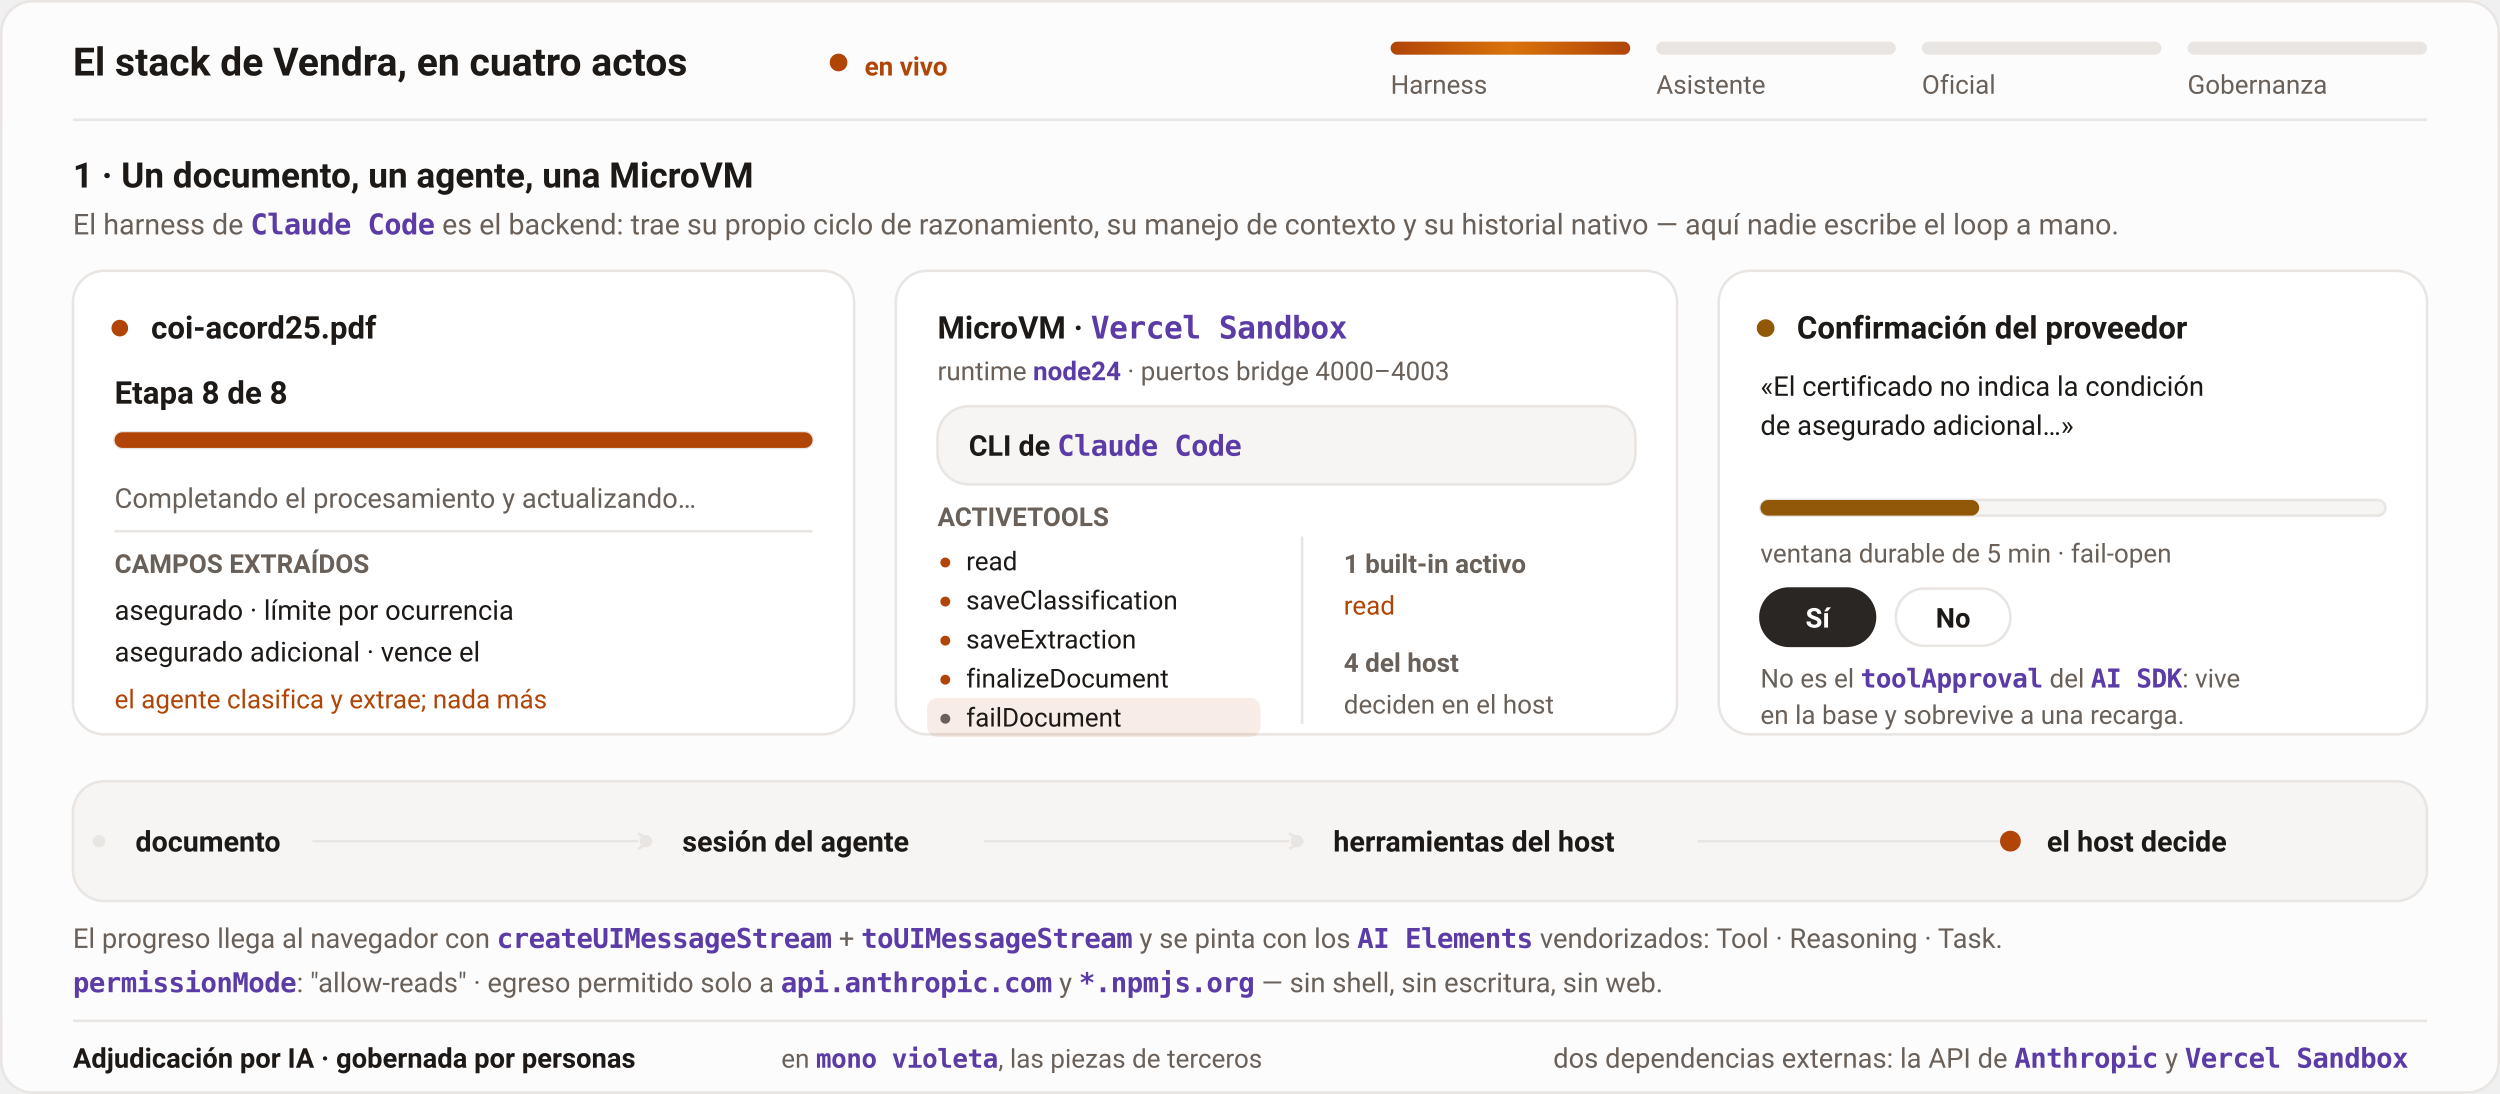
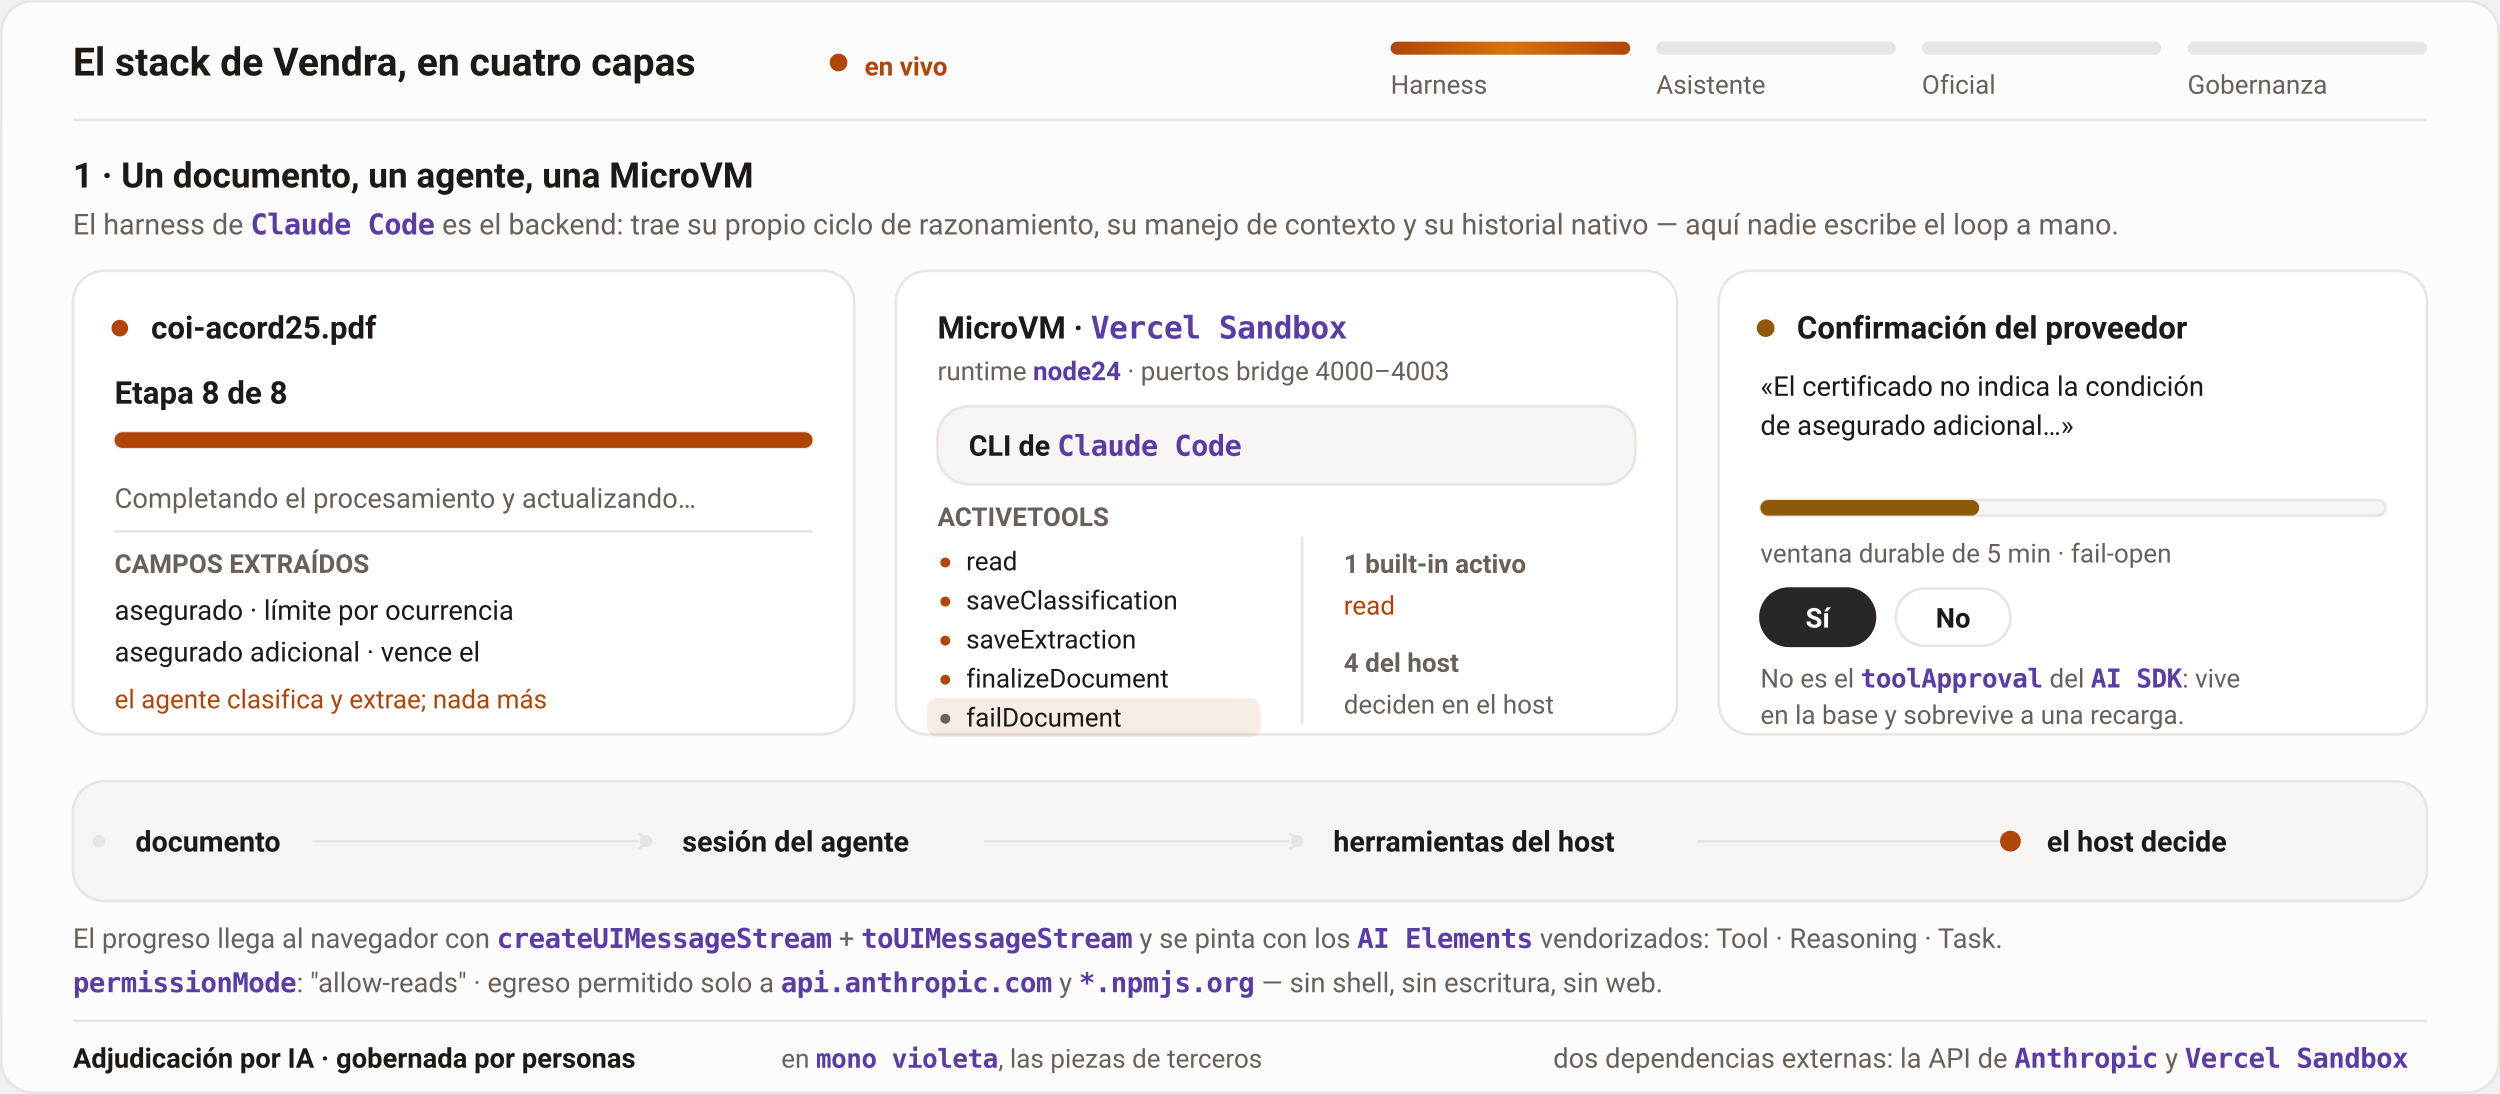
- <svg xmlns="http://www.w3.org/2000/svg" viewBox="0 0 960 420" preserveAspectRatio="xMidYMid meet" role="img" aria-label="El stack de Vendra en cuatro actos: primero un documento se procesa en su propia sesión de Claude Code dentro de una MicroVM, con la barra de etapa avanzando de 1 a 8, las cuatro herramientas del host a la vista y una ventana de confirmación humana esperando respuesta; después el asistente del proveedor encadena sus herramientas y su memoria recorre la tubería mem0, embeddings locales bge-m3 en Ollama y el índice Qdrant, con Postgres como sistema de registro; luego el oficial de cumplimiento enciende sus cinco acciones de rescate y el registro de auditoría gana una línea por cada una, con la firma del estado final aparte; y al final la gobernanza: la política de la empresa se sella como admisible en una puerta de Open Policy Agent, escrita en Rego y compilada a Wasm, y de ahí bajan los dos carriles agénticos —el harness de documentos y el chat del asistente— redibujados como hijos de esa misma puerta. Los nombres de terceros sobre los que corre el stack —Claude Code, Vercel Sandbox, el AI SDK, mem0, bge-m3, Ollama, Qdrant, Postgres, Drizzle, Open Policy Agent, Rego y Wasm— aparecen destacados en monoespaciada violeta, para distinguirlos de los módulos escritos en esta casa.">
+ <svg xmlns="http://www.w3.org/2000/svg" viewBox="0 0 960 420" preserveAspectRatio="xMidYMid meet" role="img" aria-label="El stack de Vendra en cuatro capas. Capa 1, el harness de documentos: un archivo se procesa en su propia sesión de Claude Code dentro de una MicroVM, con la barra de etapa avanzando de 1 a 8, las cuatro herramientas del host a la vista y una ventana de confirmación humana esperando respuesta. Capa 2, el asistente: encadena sus herramientas y su memoria recorre la tubería mem0, embeddings locales bge-m3 en Ollama y el índice Qdrant, con Postgres como sistema de registro. Capa 3, la adjudicación del oficial: enciende sus cinco acciones de rescate y el registro de auditoría gana una línea por cada una, con la firma del estado final aparte. Capa 4, la gobernanza: la política de la empresa se sella como admisible en una puerta de Open Policy Agent, escrita en Rego y compilada a Wasm, y de ahí bajan los dos carriles agénticos —el harness de documentos y el chat del asistente— redibujados como hijos de esa misma puerta. Los nombres de terceros sobre los que corre el stack —Claude Code, Vercel Sandbox, el AI SDK, mem0, bge-m3, Ollama, Qdrant, Postgres, Drizzle, Open Policy Agent, Rego y Wasm— aparecen destacados en monoespaciada violeta, para distinguirlos de los módulos escritos en esta casa.">
  <style>
    text { font-family: ui-sans-serif, system-ui, -apple-system, 'Segoe UI', Roboto, Arial, sans-serif; }
    .ink { fill: #1c1917; } .muted { fill: #696059; } .brand { fill: #b04507; }
    .card { fill: #ffffff; stroke: #e9e5e2; }
    .hair { stroke: #e9e5e2; }
    .ok { fill: #186d45; } .warn { fill: #915808; }
    /* third-party names: mono + 600 + violet, so a reader can see at a glance
       what this stack stands on and what it wrote itself */
    .lib { fill: #5b3ba6; font-family: ui-monospace, Menlo, Consolas, monospace; font-weight: 600; letter-spacing: -0.2px; }
    .libi { fill: #5b3ba6; font-weight: 600; }

    /* every animation shares the master clock */
    .act, .rail, .mv { animation-duration: 32s; animation-iteration-count: infinite; }
    .act { animation-timing-function: ease-out; }

    /* acts: base opacity == the settled frame (act 1 is the film's cover) */
    .a1 { opacity: 1; animation-name: act1; }
    .a2 { opacity: 0; animation-name: act2; }
    .a3 { opacity: 0; animation-name: act3; }
    .a4 { opacity: 0; animation-name: act4; }
    @keyframes act1 { 0%{opacity:1;transform:translateY(0)} 23%{opacity:1;transform:translateY(0)} 25%{opacity:0;transform:translateY(0)} 97%{opacity:0;transform:translateY(9px)} 100%{opacity:1;transform:translateY(0)} }
    @keyframes act2 { 0%{opacity:0;transform:translateY(9px)} 22%{opacity:0;transform:translateY(9px)} 25%{opacity:1;transform:translateY(0)} 48%{opacity:1;transform:translateY(0)} 50%{opacity:0;transform:translateY(0)} 100%{opacity:0;transform:translateY(9px)} }
    @keyframes act3 { 0%{opacity:0;transform:translateY(9px)} 47%{opacity:0;transform:translateY(9px)} 50%{opacity:1;transform:translateY(0)} 73%{opacity:1;transform:translateY(0)} 75%{opacity:0;transform:translateY(0)} 100%{opacity:0;transform:translateY(9px)} }
    @keyframes act4 { 0%{opacity:0;transform:translateY(9px)} 72%{opacity:0;transform:translateY(9px)} 75%{opacity:1;transform:translateY(0)} 97%{opacity:1;transform:translateY(0)} 100%{opacity:0;transform:translateY(0)} }


    /* Ambient motion. 2 s and 4 s divide 32 s exactly (16 and 8 cycles), so these
       stay phase-locked to the master clock instead of drifting against the acts. */
    .amb2 { animation-duration: 2s;  animation-iteration-count: infinite; animation-timing-function: ease-in-out; }
    .amb4 { animation-duration: 4s;  animation-iteration-count: infinite; animation-timing-function: linear; }
    .pulse { animation-name: pulse; }
    @keyframes pulse { 0%, 100% { opacity: 1 } 50% { opacity: 0.4 } }
    .sh420 { animation-name: sh420; }
    @keyframes sh420 { 0% { transform: translateX(0) } 100% { transform: translateX(420px) } }
    .sh540 { animation-name: sh540; }
    @keyframes sh540 { 0% { transform: translateX(0) } 100% { transform: translateX(540px) } }
    .sh560 { animation-name: sh560; }
    @keyframes sh560 { 0% { transform: translateX(0) } 100% { transform: translateX(560px) } }
    .sh636 { animation-name: sh636; }
    @keyframes sh636 { 0% { transform: translateX(0) } 100% { transform: translateX(636px) } }
    .glow { animation-name: glow; }
    @keyframes glow { 0%, 100% { opacity: 1 } 50% { opacity: 0.55 } }

    /* the header rail: ONE stepped playhead, and it LEADS the stage — the tab
       ticks before its act lands, because an indicator that arrives after the
       content has already changed reads as a lag, not as a beat. steps(4) jumps at
       internal 8/16/24/32 s; -1.3 s puts each tick at 6.7/14.7/22.7/30.7 s, ~0.34 s
       before the incoming act starts fading in at 22 %. Measured: the rail moves,
       and only then does the stage. The lead is also the mismatch window, which is
       why it is a third of a second and not a whole one. */
    .rail { transform: translateX(0px); animation-name: rail;
             animation-timing-function: steps(4, end); animation-delay: -1.3s; }
    @keyframes rail { from { transform: translateX(0) } to { transform: translateX(408px) } }

    /* ACT 1 — (1) the stage reel and its bar: one idea, two mechanically locked parts.
       8 lines at a 20px pitch =&gt; steps(8-1); the bar shows N/8 for the same N. */
    .m1reel { transform: translateY(-140px); animation-name: m1reel; animation-timing-function: steps(7, end); }
    @keyframes m1reel { 0%, 9% { transform: translateY(0) } 20%, 100% { transform: translateY(-140px) } }
    .m1bar { transform: translateX(0px); animation-name: m1bar; animation-timing-function: steps(7, end); }
    @keyframes m1bar { 0%, 9% { transform: translateX(-234.5px) } 20%, 100% { transform: translateX(0) } }
    /* ACT 1 — the narration rides the SAME reel as the counter, and a cursor walks
       the five host tools: three parts, one idea (the stage advancing) */
    .m1narr { transform: translateY(-126px); animation-name: m1narr; animation-timing-function: steps(7, end); }
    @keyframes m1narr { 0%, 9% { transform: translateY(0) } 20%, 100% { transform: translateY(-126px) } }
    .m1cur { transform: translateY(60px); animation-name: m1cur; animation-timing-function: steps(4, end); }
    @keyframes m1cur { 0%, 9% { transform: translateY(0) } 20%, 100% { transform: translateY(60px) } }
    /* ACT 1 — (2) a short train of dots crossing the lane strip */
    .m1dot0, .m1dot1, .m1dot2 { transform: translateX(728px); animation-timing-function: ease-in-out; }
    .m1dot0 { animation-name: m1dot0; } .m1dot1 { animation-name: m1dot1; } .m1dot2 { animation-name: m1dot2; }
    @keyframes m1dot0 { 0%, 5%   { transform: translateX(0) } 20%, 100% { transform: translateX(728px) } }
    @keyframes m1dot1 { 0%, 7.2% { transform: translateX(0) } 22%, 100% { transform: translateX(728px) } }
    @keyframes m1dot2 { 0%, 9.4% { transform: translateX(0) } 24%, 100% { transform: translateX(728px) } }
    /* ACT 1 — the confirmation window draining while it waits */
    .m1drain { transform: translateX(-156px); animation-name: m1drain; animation-timing-function: linear; }
    @keyframes m1drain { 0%, 10% { transform: translateX(0) } 23%, 100% { transform: translateX(-156px) } }

    /* ACT 2 — the thinking beat that precedes the first pill */
    .m2think { opacity: 0; animation-name: m2think; animation-timing-function: ease-in-out; }
    @keyframes m2think { 0%, 25% { opacity: 0 } 27% { opacity: 1 } 30% { opacity: 1 } 32%, 100% { opacity: 0 } }
    /* ACT 2 — (2) a train of three dots crossing the memory pipeline */
    .m2dot0, .m2dot1, .m2dot2 { transform: translateX(408px); animation-timing-function: ease-in-out; }
    .m2dot0 { animation-name: m2dot0; } .m2dot1 { animation-name: m2dot1; } .m2dot2 { animation-name: m2dot2; }
    @keyframes m2dot0 { 0%, 30%   { transform: translateX(0) } 45%, 100% { transform: translateX(408px) } }
    @keyframes m2dot1 { 0%, 32.2% { transform: translateX(0) } 47%, 100% { transform: translateX(408px) } }
    @keyframes m2dot2 { 0%, 34.4% { transform: translateX(0) } 49%, 100% { transform: translateX(408px) } }

    /* ACT 3 — a flash rides each audit line as it lands */
    .m3flash { transform: translateY(96px); animation-name: m3flash; animation-timing-function: steps(4, end); }
    @keyframes m3flash { 0%, 53% { transform: translateY(0) } 70%, 100% { transform: translateY(96px) } }
    /* ACT 3 — the four final states arrive staggered, not all at once */
    .m3fin0, .m3fin1, .m3fin2, .m3fin3 { opacity: 1; animation-timing-function: ease-out; }
    .m3fin0 { animation-name: m3fin0; } .m3fin1 { animation-name: m3fin1; }
    .m3fin2 { animation-name: m3fin2; } .m3fin3 { animation-name: m3fin3; }
    @keyframes m3fin0 { 0%, 64% { opacity: 0 } 66%, 100% { opacity: 1 } }
    @keyframes m3fin1 { 0%, 65% { opacity: 0 } 67%, 100% { opacity: 1 } }
    @keyframes m3fin2 { 0%, 66% { opacity: 0 } 68%, 100% { opacity: 1 } }
    @keyframes m3fin3 { 0%, 67% { opacity: 0 } 69%, 100% { opacity: 1 } }

    /* ACT 4 — a dot descends each arrow, and the policy knobs wipe in line by line */
    .m4d1, .m4d2 { opacity: 0; animation-timing-function: ease-in; }
    .m4d1 { animation-name: m4d1; } .m4d2 { animation-name: m4d2; }
    @keyframes m4d1 { 0%, 78% { transform: translateY(0); opacity: 0 } 79% { opacity: 1 }
                       82% { transform: translateY(24px); opacity: 0 } 100% { opacity: 0 } }
    @keyframes m4d2 { 0%, 80% { transform: translateY(0); opacity: 0 } 81% { opacity: 1 }
                       84% { transform: translateY(24px); opacity: 0 } 100% { opacity: 0 } }
    .m4k0, .m4k1 { transform: translateX(0px); animation-timing-function: ease-out; }
    .m4k0 { animation-name: m4k0; } .m4k1 { animation-name: m4k1; }
    @keyframes m4k0 { 0%, 76% { transform: translateX(-880px) } 80%, 100% { transform: translateX(0) } }
    @keyframes m4k1 { 0%, 77% { transform: translateX(-880px) } 81%, 100% { transform: translateX(0) } }

    /* ACT 2 — (1) the tool pills arriving one by one (4 pills =&gt; steps(4-1)) */
    .m2pills { transform: translateY(0px); animation-name: m2pills; animation-timing-function: steps(3, end); }
    @keyframes m2pills { 0%, 27% { transform: translateY(66px) } 42%, 100% { transform: translateY(0) } }
    /* ACT 2 — (2) the dot crossing the memory pipeline */
    .m2dot { transform: translateX(408px); animation-name: m2dot; animation-timing-function: ease-in-out; }
    @keyframes m2dot { 0%, 30% { transform: translateX(0) } 46%, 100% { transform: translateX(408px) } }

    /* ACT 3 — (1) the five actions lighting in turn (5 rows =&gt; steps(5-1)) */
    .m3act { transform: translateY(0px); animation-name: m3act; animation-timing-function: steps(4, end); }
    @keyframes m3act { 0%, 53% { transform: translateY(-104px) } 70%, 100% { transform: translateY(0) } }
    /* ACT 3 — (2) the audit ledger gaining a line per action, locked to the same steps */
    .m3led { transform: translateY(0px); animation-name: m3led; animation-timing-function: steps(4, end); }
    @keyframes m3led { 0%, 53% { transform: translateY(96px) } 70%, 100% { transform: translateY(0) } }

    /* ACT 4 — (1) the admissibility seal wiping in */
    .m4seal { transform: translateX(0px); animation-name: m4seal; }
    @keyframes m4seal { 0%, 78% { transform: translateX(-78px) } 84%, 100% { transform: translateX(0) } }
    /* ACT 4 — (2) the two governed lanes' side bars growing */
    .m4bars { transform: translateY(0px); animation-name: m4bars; }
    @keyframes m4bars { 0%, 84% { transform: translateY(62px) } 93%, 100% { transform: translateY(0) } }

    @media (prefers-reduced-motion: reduce) { * { animation: none !important; } }
  </style>
  <defs>
    <linearGradient id="sheen" x1="0" x2="1">
      <stop offset="0" stop-color="#b04507" stop-opacity="0" />
      <stop offset="0.5" stop-color="#b04507" stop-opacity="0.085" />
      <stop offset="1" stop-color="#b04507" stop-opacity="0" />
    </linearGradient>
    <linearGradient id="railg" x1="0" x2="1">
      <stop offset="0" stop-color="#b04507" />
      <stop offset="0.5" stop-color="#da730b" />
      <stop offset="1" stop-color="#b04507" />
    </linearGradient>
  </defs>
  <rect x="0.5" y="0.5" width="959" height="419" rx="12" fill="#fdfcfc" stroke="#e9e5e2" stroke-width="1" />
-   <text class="ink" x="28" y="29" font-size="15" font-weight="600">El stack de Vendra, en cuatro actos</text>
+   <text class="ink" x="28" y="29" font-size="15" font-weight="600">El stack de Vendra, en cuatro capas</text>
  <circle class="amb2 pulse" cx="322" cy="24" r="3.4" fill="#b04507" />
  <text class="brand" x="332" y="29" font-size="10" font-weight="600">en vivo</text>
  <rect x="534" y="16" width="92" height="5" rx="2.5" fill="#e9e5e2" />
  <text class="muted" x="534" y="36" font-size="10">Harness</text>
  <rect x="636" y="16" width="92" height="5" rx="2.5" fill="#e9e5e2" />
  <text class="muted" x="636" y="36" font-size="10">Asistente</text>
  <rect x="738" y="16" width="92" height="5" rx="2.5" fill="#e9e5e2" />
  <text class="muted" x="738" y="36" font-size="10">Oficial</text>
  <rect x="840" y="16" width="92" height="5" rx="2.5" fill="#e9e5e2" />
  <text class="muted" x="840" y="36" font-size="10">Gobernanza</text>
  <g class="rail">
    <rect x="534" y="16" width="92" height="5" rx="2.5" fill="url(#railg)" />
  </g>
  <line class="hair" x1="28" y1="46" x2="932" y2="46" stroke-width="1" />
  <g class="act a1">
    <rect x="1" y="47" width="958" height="344" fill="#fdfcfc" />
    <text class="ink" x="28" y="72" font-size="13.5" font-weight="600">1 · Un documento, un agente, una MicroVM</text>
    <text class="muted" x="28" y="90" font-size="11">El harness de <tspan class="lib">Claude Code</tspan> es el backend: trae su propio ciclo de razonamiento, su manejo de contexto y su historial nativo — aquí nadie escribe el loop a mano.</text>
    <rect x="28" y="104" width="300" height="178" rx="12" fill="#ffffff" stroke="#e9e5e2" stroke-width="1" />
    <clipPath id="c1sheen">
      <rect x="28" y="104" width="300" height="178" rx="12" />
    </clipPath>
    <g clip-path="url(#c1sheen)">
      <rect class="amb4 sh420" x="-92" y="104" width="120" height="178" fill="url(#sheen)" />
    </g>
    <circle cx="46" cy="126" r="3.2" fill="#b04507" />
    <text class="ink" x="58" y="130" font-size="12" font-weight="600">coi-acord25.pdf</text>
    <clipPath id="c1reel">
      <rect x="44" y="140" width="180" height="20" />
    </clipPath>
    <g clip-path="url(#c1reel)">
      <g class="mv m1reel" transform="translate(0,-140)">
        <text class="ink" x="44" y="155" font-size="12" font-weight="600">Etapa 1 de 8</text>
        <text class="ink" x="44" y="175" font-size="12" font-weight="600">Etapa 2 de 8</text>
        <text class="ink" x="44" y="195" font-size="12" font-weight="600">Etapa 3 de 8</text>
        <text class="ink" x="44" y="215" font-size="12" font-weight="600">Etapa 4 de 8</text>
        <text class="ink" x="44" y="235" font-size="12" font-weight="600">Etapa 5 de 8</text>
        <text class="ink" x="44" y="255" font-size="12" font-weight="600">Etapa 6 de 8</text>
        <text class="ink" x="44" y="275" font-size="12" font-weight="600">Etapa 7 de 8</text>
        <text class="ink" x="44" y="295" font-size="12" font-weight="600">Etapa 8 de 8</text>
      </g>
    </g>
    <rect x="44" y="166" width="268" height="6" rx="3" fill="#f6f5f3" stroke="#e9e5e2" stroke-width="1" />
    <clipPath id="c1bar">
      <rect x="44" y="166" width="268" height="6" rx="3" />
    </clipPath>
    <g clip-path="url(#c1bar)">
      <rect class="mv m1bar" x="44" y="166" width="268" height="6" rx="3" fill="#b04507" />
    </g>
    <clipPath id="c1narr">
      <rect x="44" y="182" width="268" height="18" />
    </clipPath>
    <g clip-path="url(#c1narr)">
      <g class="mv m1narr" transform="translate(0,-126)">
        <text class="muted" x="44" y="195" font-size="10.5">Subiendo y preparando su documento...</text>
        <text class="muted" x="44" y="213" font-size="10.5">Analizando el contenido y la estructura…</text>
        <text class="muted" x="44" y="231" font-size="10.5">Identificando el tipo de documento...</text>
        <text class="muted" x="44" y="249" font-size="10.5">Leyendo y extrayendo la información clave...</text>
        <text class="muted" x="44" y="267" font-size="10.5">Guardando los datos extraídos...</text>
        <text class="muted" x="44" y="285" font-size="10.5">Verificando que toda la información requerida…</text>
        <text class="muted" x="44" y="303" font-size="10.5">Vinculando este documento con sus requisitos…</text>
        <text class="muted" x="44" y="321" font-size="10.5">Completando el procesamiento y actualizando…</text>
      </g>
    </g>
    <line class="hair" x1="44" y1="204" x2="312" y2="204" stroke-width="1" />
    <text class="muted" x="44" y="220" font-size="10" font-weight="600">CAMPOS EXTRAÍDOS</text>
    <text class="ink" x="44" y="238" font-size="10.5">asegurado · límite por ocurrencia</text>
    <text class="ink" x="44" y="254" font-size="10.5">asegurado adicional · vence el</text>
    <text class="brand" x="44" y="272" font-size="10">el agente clasifica y extrae; nada más</text>
    <rect x="344" y="104" width="300" height="178" rx="12" fill="#ffffff" stroke="#e9e5e2" stroke-width="1" />
    <text class="ink" x="360" y="130" font-size="12" font-weight="600">MicroVM · <tspan class="lib">Vercel Sandbox</tspan>
    </text>
    <text class="muted" x="360" y="146" font-size="10" font-family="ui-monospace, Menlo, Consolas, monospace">runtime <tspan class="libi">node24</tspan> · puertos bridge 4000–4003</text>
    <rect x="360" y="156" width="268" height="30" rx="12" fill="#f6f5f3" stroke="#e9e5e2" stroke-width="1" />
    <text class="ink" x="372" y="175" font-size="11" font-weight="600">CLI de <tspan class="lib">Claude Code</tspan>
    </text>
    <text class="muted" x="360" y="202" font-size="10" font-weight="600">ACTIVETOOLS</text>
    <clipPath id="c1cur">
      <rect x="356" y="208" width="132" height="75" />
    </clipPath>
    <g clip-path="url(#c1cur)">
      <g class="mv m1cur" transform="translate(0,60)">
        <rect x="356" y="208" width="128" height="15" rx="4" fill="#b04507" fill-opacity="0.10" />
      </g>
    </g>
    <circle cx="363" cy="216" r="1.9" fill="#b04507" />
    <text class="ink" x="371" y="219" font-size="10" font-family="ui-monospace, Menlo, Consolas, monospace">read</text>
    <circle cx="363" cy="231" r="1.9" fill="#b04507" />
    <text class="ink" x="371" y="234" font-size="10" font-family="ui-monospace, Menlo, Consolas, monospace">saveClassification</text>
    <circle cx="363" cy="246" r="1.9" fill="#b04507" />
    <text class="ink" x="371" y="249" font-size="10" font-family="ui-monospace, Menlo, Consolas, monospace">saveExtraction</text>
    <circle cx="363" cy="261" r="1.9" fill="#b04507" />
    <text class="ink" x="371" y="264" font-size="10" font-family="ui-monospace, Menlo, Consolas, monospace">finalizeDocument</text>
    <circle cx="363" cy="276" r="1.9" fill="#696059" />
    <text class="ink" x="371" y="279" font-size="10" font-family="ui-monospace, Menlo, Consolas, monospace">failDocument</text>
    <line class="hair" x1="500" y1="208" x2="500" y2="208" stroke-width="1" />
    <line class="hair" x1="500" y1="206" x2="500" y2="278" stroke-width="1" />
    <text class="muted" x="516" y="220" font-size="10" font-weight="600">1 built-in activo</text>
    <text class="brand" x="516" y="236" font-size="10" font-family="ui-monospace, Menlo, Consolas, monospace">read</text>
    <text class="muted" x="516" y="258" font-size="10" font-weight="600">4 del host</text>
    <text class="muted" x="516" y="274" font-size="10">deciden en el host</text>
    <rect x="660" y="104" width="272" height="178" rx="12" fill="#ffffff" stroke="#e9e5e2" stroke-width="1" />
    <circle class="amb2 pulse" cx="678" cy="126" r="3.4" fill="#915808" />
    <text class="ink" x="690" y="130" font-size="12" font-weight="600">Confirmación del proveedor</text>
    <text class="ink" x="676" y="152" font-size="10.5">«El certificado no indica la condición</text>
    <text class="ink" x="676" y="167" font-size="10.5">de asegurado adicional…»</text>
    <rect x="676" y="192" width="240" height="6" rx="3" fill="#f6f5f3" stroke="#e9e5e2" stroke-width="1" />
    <clipPath id="c1drain">
      <rect x="676" y="192" width="240" height="6" rx="3" />
    </clipPath>
    <g clip-path="url(#c1drain)">
      <g class="mv m1drain" transform="translate(-156,0)">
        <rect x="676" y="192" width="240" height="6" rx="3" fill="#915808" />
      </g>
    </g>
    <text class="muted" x="676" y="216" font-size="10">ventana durable de 5 min · fail-open</text>
    <rect x="676" y="226" width="44" height="22" rx="11" fill="#2a2623" stroke="#2a2623" stroke-width="1" />
    <text x="698" y="241" font-size="10.5" font-weight="600" fill="#ffffff" text-anchor="middle">Sí</text>
    <rect x="728" y="226" width="44" height="22" rx="11" fill="#ffffff" stroke="#e9e5e2" stroke-width="1" />
    <text class="ink" x="750" y="241" font-size="10.5" font-weight="600" text-anchor="middle">No</text>
    <text class="muted" x="676" y="264" font-size="10">No es el <tspan class="lib">toolApproval</tspan> del <tspan class="lib">AI SDK</tspan>: vive</text>
    <text class="muted" x="676" y="278" font-size="10">en la base y sobrevive a una recarga.</text>
    <rect x="28" y="300" width="904" height="46" rx="12" fill="#f6f5f3" stroke="#e9e5e2" stroke-width="1" />
    <text class="ink" x="52" y="327" font-size="11" font-weight="600">documento</text>
    <text class="ink" x="262" y="327" font-size="11" font-weight="600">sesión del agente</text>
    <line x1="119.955" y1="323" x2="245" y2="323" stroke="#e9e5e2" stroke-width="1" />
    <path d="M245 320 L250 323 L245 326" fill="none" stroke="#e9e5e2" stroke-width="1" />
    <text class="ink" x="512" y="327" font-size="11" font-weight="600">herramientas del host</text>
    <line x1="377.915" y1="323" x2="495" y2="323" stroke="#e9e5e2" stroke-width="1" />
    <path d="M495 320 L500 323 L495 326" fill="none" stroke="#e9e5e2" stroke-width="1" />
    <text class="ink" x="786" y="327" font-size="11" font-weight="600">el host decide</text>
    <line x1="651.895" y1="323" x2="769" y2="323" stroke="#e9e5e2" stroke-width="1" />
    <path d="M769 320 L774 323 L769 326" fill="none" stroke="#e9e5e2" stroke-width="1" />
    <circle cx="38" cy="323" r="2.4" fill="#e9e5e2" />
    <circle cx="248" cy="323" r="2.4" fill="#e9e5e2" />
    <circle cx="498" cy="323" r="2.4" fill="#e9e5e2" />
    <circle cx="772" cy="323" r="2.4" fill="#e9e5e2" />
    <g class="mv m1dot0" transform="translate(728,0)">
      <circle cx="44" cy="323" r="4.0" fill="#b04507" opacity="1.00" />
    </g>
    <g class="mv m1dot1" transform="translate(728,0)">
      <circle cx="44" cy="323" r="3.4" fill="#b04507" opacity="0.72" />
    </g>
    <g class="mv m1dot2" transform="translate(728,0)">
      <circle cx="44" cy="323" r="2.8" fill="#b04507" opacity="0.44" />
    </g>
    <text class="muted" x="28" y="364" font-size="10.5">El progreso llega al navegador con <tspan class="lib">createUIMessageStream</tspan> + <tspan class="lib">toUIMessageStream</tspan> y se pinta con los <tspan class="lib">AI Elements</tspan> vendorizados: Tool · Reasoning · Task.</text>
    <text class="muted" x="28" y="381" font-size="10.5">
      <tspan class="lib">permissionMode</tspan>: "allow-reads" · egreso permitido solo a <tspan class="lib">api.anthropic.com</tspan> y <tspan class="lib">*.npmjs.org</tspan> — sin shell, sin escritura, sin web.</text>
  </g>
  <g class="act a2">
    <rect x="1" y="47" width="958" height="344" fill="#fdfcfc" />
    <text class="ink" x="28" y="72" font-size="13.5" font-weight="600">2 · El asistente que conoce el expediente</text>
    <text class="muted" x="28" y="90" font-size="11">Una sesión estacionada por hilo —<tspan class="lib">session.stop()</tspan>, nunca <tspan class="lib">detach()</tspan>— y una memoria semántica que corre entera en contenedores propios.</text>
    <rect x="28" y="104" width="372" height="178" rx="12" fill="#ffffff" stroke="#e9e5e2" stroke-width="1" />
    <rect x="44" y="118" width="340" height="30" rx="12" fill="#f6f5f3" stroke="#e9e5e2" stroke-width="1" />
    <text class="ink" x="56" y="137" font-size="11">¿Qué falta para poder activar mi cuenta?</text>
    <g class="mv m2think">
      <circle class="amb2 pulse" cx="52" cy="152" r="2.6" fill="#b04507" />
      <text class="brand" x="62" y="155" font-size="10" font-weight="600">Pensando…</text>
    </g>
    <clipPath id="c2p">
      <rect x="44" y="156" width="340" height="88" />
    </clipPath>
    <g clip-path="url(#c2p)">
      <g class="mv m2pills">
        <rect x="44" y="158" width="246" height="18" rx="9.0" fill="#b04507" fill-opacity="0.10" stroke="#b04507" stroke-opacity="0.30" stroke-width="1" />
        <circle cx="56.4" cy="167.0" r="3.4" fill="#b04507" />
        <text x="68" y="170.7" font-size="10" font-weight="500" fill="#b04507">Se consultó su registro de cumplimiento</text>
        <rect x="44" y="180" width="153" height="18" rx="9.0" fill="#b04507" fill-opacity="0.10" stroke="#b04507" stroke-opacity="0.30" stroke-width="1" />
        <circle cx="56.4" cy="189.0" r="3.4" fill="#b04507" />
        <text x="68" y="192.7" font-size="10" font-weight="500" fill="#b04507">Se revisó un documento</text>
        <rect x="44" y="202" width="180" height="18" rx="9.0" fill="#b04507" fill-opacity="0.10" stroke="#b04507" stroke-opacity="0.30" stroke-width="1" />
        <circle cx="56.4" cy="211.0" r="3.4" fill="#b04507" />
        <text x="68" y="214.7" font-size="10" font-weight="500" fill="#b04507">Anotado para la próxima vez</text>
        <rect x="44" y="224" width="186" height="18" rx="9.0" fill="#b04507" fill-opacity="0.10" stroke="#b04507" stroke-opacity="0.30" stroke-width="1" />
        <circle cx="56.4" cy="233.0" r="3.4" fill="#b04507" />
        <text x="68" y="236.7" font-size="10" font-weight="500" fill="#b04507">Propuesta enviada a revisión</text>
      </g>
    </g>
    <text class="muted" x="44" y="262" font-size="10">Cuatro herramientas encadenadas en un solo turno.</text>
    <text class="muted" x="44" y="276" font-size="10">El razonamiento queda a la vista, plegado.</text>
    <rect x="416" y="104" width="516" height="178" rx="12" fill="#ffffff" stroke="#e9e5e2" stroke-width="1" />
    <clipPath id="c2sheen">
      <rect x="416" y="104" width="516" height="178" rx="12" />
    </clipPath>
    <g clip-path="url(#c2sheen)">
      <rect class="amb4 sh636" x="296" y="104" width="120" height="178" fill="url(#sheen)" style="animation-delay:1s" />
    </g>
    <text class="ink" x="432" y="130" font-size="12" font-weight="600">Memoria: <tspan class="lib">mem0</tspan> OSS, autoalojada</text>
    <rect x="432" y="148" width="90" height="30" rx="12" fill="#f6f5f3" stroke="#e9e5e2" stroke-width="1" />
    <text class="ink" x="477.0" y="167" font-size="10" font-weight="600" text-anchor="middle">turno</text>
    <rect x="534" y="148" width="90" height="30" rx="12" fill="#f6f5f3" stroke="#e9e5e2" stroke-width="1" />
    <text class="ink" x="579.0" y="167" font-size="10" font-weight="600" text-anchor="middle">cola · 20 s</text>
    <line x1="523" y1="163" x2="527" y2="163" stroke="#e9e5e2" stroke-width="1" />
    <path d="M527 160 L532 163 L527 166" fill="none" stroke="#e9e5e2" stroke-width="1" />
    <rect x="636" y="148" width="90" height="30" rx="12" fill="#f6f5f3" stroke="#e9e5e2" stroke-width="1" />
    <text class="ink" x="647.936" y="167" font-size="10" font-weight="600">
      <tspan class="lib">mem0</tspan> + <tspan class="lib">Haiku</tspan>
    </text>
    <line x1="625" y1="163" x2="629" y2="163" stroke="#e9e5e2" stroke-width="1" />
    <path d="M629 160 L634 163 L629 166" fill="none" stroke="#e9e5e2" stroke-width="1" />
    <rect x="738" y="148" width="90" height="30" rx="12" fill="#f6f5f3" stroke="#e9e5e2" stroke-width="1" />
    <text class="ink" x="766.08" y="167" font-size="10" font-weight="600">
      <tspan class="lib">bge-m3</tspan>
    </text>
    <line x1="727" y1="163" x2="731" y2="163" stroke="#e9e5e2" stroke-width="1" />
    <path d="M731 160 L736 163 L731 166" fill="none" stroke="#e9e5e2" stroke-width="1" />
    <rect x="840" y="148" width="90" height="30" rx="12" fill="#f6f5f3" stroke="#e9e5e2" stroke-width="1" />
    <text class="ink" x="868.08" y="167" font-size="10" font-weight="600">
      <tspan class="lib">Qdrant</tspan>
    </text>
    <line x1="829" y1="163" x2="833" y2="163" stroke="#e9e5e2" stroke-width="1" />
    <path d="M833 160 L838 163 L833 166" fill="none" stroke="#e9e5e2" stroke-width="1" />
    <line class="hair" x1="477.0" y1="188" x2="885.0" y2="188" stroke-width="1" />
    <circle cx="477.0" cy="188" r="2.4" fill="#e9e5e2" />
    <circle cx="579.0" cy="188" r="2.4" fill="#e9e5e2" />
    <circle cx="681.0" cy="188" r="2.4" fill="#e9e5e2" />
    <circle cx="783.0" cy="188" r="2.4" fill="#e9e5e2" />
    <circle cx="885.0" cy="188" r="2.4" fill="#e9e5e2" />
    <g class="mv m2dot0" transform="translate(408,0)">
      <circle cx="477.0" cy="188" r="3.6" fill="#b04507" opacity="1.00" />
    </g>
    <g class="mv m2dot1" transform="translate(408,0)">
      <circle cx="477.0" cy="188" r="3.0" fill="#b04507" opacity="0.72" />
    </g>
    <g class="mv m2dot2" transform="translate(408,0)">
      <circle cx="477.0" cy="188" r="2.4" fill="#b04507" opacity="0.44" />
    </g>
    <line class="hair" x1="432" y1="200" x2="916" y2="200" stroke-width="1" />
    <text class="muted" x="432" y="218" font-size="10">
      <tspan class="lib">Postgres</tspan> es el registro; todo se escribe con <tspan class="lib">Drizzle</tspan>. El índice <tspan class="lib">Qdrant</tspan> se reconstruye.</text>
    <text class="muted" x="432" y="234" font-size="10">Embeddings <tspan class="lib">bge-m3</tspan> de 1024 d en <tspan class="lib">Ollama</tspan> · recall: 30 candidatos por ámbito → 20 hechos.</text>
    <text class="muted" x="432" y="250" font-size="10">Si el índice no responde, degrada a recencia — el chat nunca se cae con su memoria.</text>
    <text class="brand" x="432" y="272" font-size="10">PII redactada al entrar y al volver del índice</text>
    <rect x="28" y="300" width="440" height="46" rx="12" fill="#ffffff" stroke="#e9e5e2" stroke-width="1" />
    <text class="ink" x="44" y="320" font-size="11" font-weight="600">Conversacional — solo explica</text>
    <text class="muted" x="44" y="336" font-size="10">3 herramientas: consultar el expediente, revisar un documento, tomar nota.</text>
    <rect x="492" y="300" width="440" height="46" rx="12" fill="#ffffff" stroke="#e9e5e2" stroke-width="1" stroke-opacity="0.45" />
    <rect x="492" y="300" width="440" height="46" rx="12" fill="#b04507" fill-opacity="0.06" />
    <g class="amb2 glow">
      <circle cx="500" cy="316" r="3.0" fill="#b04507" />
    </g>
    <text class="brand" x="508" y="320" font-size="11" font-weight="600">Delegado — puede proponer directivas</text>
    <text class="muted" x="508" y="336" font-size="10">+2: redactar una propuesta y consultar su estado. Solo una persona la aplica.</text>
    <text class="muted" x="28" y="366" font-size="10.5">El nivel lo fija la política de la empresa y se aplica como lista blanca <tspan class="lib">activeTools</tspan>, recalculada en cada turno — nunca como una instrucción en el prompt.</text>
  </g>
  <g class="act a3">
    <rect x="1" y="47" width="958" height="344" fill="#fdfcfc" />
    <text class="ink" x="28" y="72" font-size="13.5" font-weight="600">3 · La compuerta humana</text>
    <text class="muted" x="28" y="90" font-size="11">Cuando el motor determinista se detiene, el oficial de cumplimiento tiene herramientas — y cada una deja su rastro antes de tocar nada.</text>
    <rect x="28" y="104" width="420" height="178" rx="12" fill="#ffffff" stroke="#e9e5e2" stroke-width="1" />
    <clipPath id="c3sheen">
      <rect x="28" y="104" width="420" height="178" rx="12" />
    </clipPath>
    <g clip-path="url(#c3sheen)">
      <rect class="amb4 sh540" x="-92" y="104" width="120" height="178" fill="url(#sheen)" style="animation-delay:2s" />
    </g>
    <text class="muted" x="44" y="126" font-size="10" font-weight="600">KIT DE RESCATE</text>
    <clipPath id="c3hl">
      <rect x="40" y="132" width="396" height="130" />
    </clipPath>
    <g clip-path="url(#c3hl)">
      <g class="mv m3act">
        <rect x="40" y="236" width="396" height="22" rx="8" fill="#b04507" fill-opacity="0.08" stroke="#b04507" stroke-opacity="0.35" stroke-width="1" />
      </g>
    </g>
    <circle cx="56" cy="143" r="3.2" fill="#b04507" />
    <text class="ink" x="70" y="147" font-size="11">Eximir de la validación</text>
    <circle cx="56" cy="169" r="3.2" fill="#b04507" />
    <text class="ink" x="70" y="173" font-size="11">Recategorizar documento</text>
    <circle cx="56" cy="195" r="3.2" fill="#b04507" />
    <text class="ink" x="70" y="199" font-size="11">Otorgar requisito manualmente</text>
    <circle cx="56" cy="221" r="3.2" fill="#b04507" />
    <text class="ink" x="70" y="225" font-size="11">Revocar la concesión</text>
    <circle cx="56" cy="247" r="3.2" fill="#696059" />
    <text class="ink" x="70" y="251" font-size="11">Reintentar procesamiento</text>
    <text class="brand" x="44" y="276" font-size="10">las cuatro primeras exigen justificación escrita</text>
    <rect x="472" y="104" width="460" height="178" rx="12" fill="#ffffff" stroke="#e9e5e2" stroke-width="1" />
    <text class="muted" x="488" y="126" font-size="10" font-weight="600">ACTIVIDAD</text>
    <clipPath id="c3led">
      <rect x="488" y="134" width="428" height="120" />
    </clipPath>
    <g clip-path="url(#c3led)">
      <g class="mv m3flash" transform="translate(0,96)">
        <rect x="488" y="134" width="428" height="22" rx="6" fill="#b04507" fill-opacity="0.11" />
      </g>
    </g>
    <g clip-path="url(#c3led)">
      <g class="mv m3led">
        <text class="muted" x="488" y="150" font-size="10" font-family="ui-monospace, Menlo, Consolas, monospace">hoy 14:01</text>
        <text class="ink" x="560" y="150" font-size="10.5">documento eximido</text>
        <line class="hair" x1="488" y1="158" x2="916" y2="158" stroke-width="1" />
        <text class="muted" x="488" y="174" font-size="10" font-family="ui-monospace, Menlo, Consolas, monospace">hoy 14:02</text>
        <text class="ink" x="560" y="174" font-size="10.5">documento recategorizado</text>
        <line class="hair" x1="488" y1="182" x2="916" y2="182" stroke-width="1" />
        <text class="muted" x="488" y="198" font-size="10" font-family="ui-monospace, Menlo, Consolas, monospace">hoy 14:03</text>
        <text class="ink" x="560" y="198" font-size="10.5">requisito otorgado manualmente</text>
        <line class="hair" x1="488" y1="206" x2="916" y2="206" stroke-width="1" />
        <text class="muted" x="488" y="222" font-size="10" font-family="ui-monospace, Menlo, Consolas, monospace">hoy 14:04</text>
        <text class="ink" x="560" y="222" font-size="10.5">concesión manual revocada</text>
        <line class="hair" x1="488" y1="230" x2="916" y2="230" stroke-width="1" />
        <text class="muted" x="488" y="246" font-size="10" font-family="ui-monospace, Menlo, Consolas, monospace">hoy 14:05</text>
        <text class="ink" x="560" y="246" font-size="10.5">reintento solicitado</text>
        <line class="hair" x1="488" y1="254" x2="916" y2="254" stroke-width="1" />
      </g>
    </g>
    <text class="muted" x="488" y="276" font-size="10">actor, hora y largo · el texto va a la base, no al log — escrito con <tspan class="lib">Drizzle</tspan>
    </text>
    <rect x="28" y="300" width="904" height="46" rx="12" fill="#ffffff" stroke="#e9e5e2" stroke-width="1" />
    <text class="ink" x="44" y="320" font-size="11" font-weight="600">Finalizar estado de cumplimiento</text>
    <g class="mv m3fin0">
      <rect x="44" y="326" width="176" height="17" rx="8.5" fill="#2a2623" fill-opacity="0.10" stroke="#2a2623" stroke-opacity="0.30" stroke-width="1" />
      <text x="53" y="338.2" font-size="10" font-weight="500" fill="#2a2623">Probablemente en cumplimiento</text>
    </g>
    <g class="mv m3fin1">
      <rect x="228.05" y="326" width="111" height="17" rx="8.5" fill="#915808" fill-opacity="0.10" stroke="#915808" stroke-opacity="0.30" stroke-width="1" />
      <text x="237.05" y="338.2" font-size="10" font-weight="500" fill="#915808">Requiere revisión</text>
    </g>
    <g class="mv m3fin2">
      <rect x="346.7" y="326" width="62" height="17" rx="8.5" fill="#186d45" fill-opacity="0.10" stroke="#186d45" stroke-opacity="0.30" stroke-width="1" />
      <text x="355.7" y="338.2" font-size="10" font-weight="500" fill="#186d45">Aprobado</text>
    </g>
    <g class="mv m3fin3">
      <rect x="416.3" y="326" width="67" height="17" rx="8.5" fill="#c52020" fill-opacity="0.10" stroke="#c52020" stroke-opacity="0.30" stroke-width="1" />
      <text x="425.3" y="338.2" font-size="10" font-weight="500" fill="#c52020">Rechazado</text>
    </g>
    <text class="muted" x="499.35" y="338" font-size="10">otorgar una categoría nunca aprueba a un proveedor</text>
    <text class="muted" x="28" y="366" font-size="10.5">El servidor recorta el alcance de cada exención: un desajuste de nombre jamás puede eximir la identidad fiscal.</text>
  </g>
  <g class="act a4">
    <rect x="1" y="47" width="958" height="344" fill="#fdfcfc" />
    <text class="ink" x="28" y="72" font-size="13.5" font-weight="600">4 · Una sola puerta para todo lo agéntico</text>
    <text class="muted" x="28" y="90" font-size="11">Cada empresa declara qué puede decidir la máquina. Una política <tspan class="lib">Rego</tspan> la admite; los motores deterministas la aplican en cada documento y en cada turno.</text>
    <rect x="28" y="102" width="904" height="70" rx="12" fill="#ffffff" stroke="#e9e5e2" stroke-width="1" />
    <circle cx="48" cy="124" r="3.4" fill="#b04507" />
    <text class="ink" x="60" y="128" font-size="12" font-weight="600">Política de la empresa · v7 activa</text>
    <clipPath id="c4k0">
      <rect x="44" y="137" width="872" height="15" />
    </clipPath>
    <g clip-path="url(#c4k0)">
      <g class="mv m4k0">
        <text class="muted" x="44" y="148" font-size="10">documentos aceptados · campos extraídos (los estructurales, bloqueados) · validaciones que cuentan</text>
      </g>
    </g>
    <clipPath id="c4k1">
      <rect x="44" y="152" width="872" height="15" />
    </clipPath>
    <g clip-path="url(#c4k1)">
      <g class="mv m4k1">
        <text class="muted" x="44" y="163" font-size="10">aprobación automática por categoría · privilegio del asistente · anclada a la versión que juzga a cada proveedor</text>
      </g>
    </g>
    <line x1="248" y1="172" x2="248" y2="197" stroke="#b04507" stroke-width="1" />
    <path d="M245 197 L248 202 L251 197" fill="none" stroke="#b04507" stroke-width="1" />
    <text class="brand" x="256" y="192" font-size="10" font-weight="600">admite</text>
    <g class="mv m4d1">
      <circle cx="248" cy="176" r="3.2" fill="#b04507" />
    </g>
    <line x1="712" y1="172" x2="712" y2="197" stroke="#e9e5e2" stroke-width="1" />
    <path d="M709 197 L712 202 L715 197" fill="none" stroke="#e9e5e2" stroke-width="1" />
    <text class="muted" x="720" y="192" font-size="10" font-weight="600">aplica</text>
    <g class="mv m4d2">
      <circle cx="712" cy="176" r="3.2" fill="#696059" />
    </g>
    <rect x="28" y="202" width="440" height="68" rx="12" fill="#ffffff" stroke="#e9e5e2" stroke-width="1" />
    <clipPath id="c4sheen">
      <rect x="28" y="202" width="440" height="68" rx="12" />
    </clipPath>
    <g clip-path="url(#c4sheen)">
      <rect class="amb4 sh560" x="-92" y="202" width="120" height="68" fill="url(#sheen)" style="animation-delay:3s" />
    </g>
    <text class="ink" x="44" y="224" font-size="11.5" font-weight="600">
      <tspan class="lib">Open Policy Agent</tspan> / <tspan class="lib">Rego</tspan> → <tspan class="lib">Wasm</tspan>
    </text>
    <text class="muted" x="44" y="242" font-size="10">en proceso · SHA-256 verificado · falla cerrado</text>
    <text class="muted" x="44" y="256" font-size="10">13 rechazos + 2 advertencias · solo al activar</text>
    <clipPath id="c4seal">
      <rect x="366" y="212" width="78" height="22" rx="11" />
    </clipPath>
    <g clip-path="url(#c4seal)">
      <g class="mv m4seal">
        <rect x="366" y="214" width="78" height="18" rx="9" fill="#186d45" fill-opacity="0.10" stroke="#186d45" stroke-opacity="0.35" stroke-width="1" />
        <text x="405" y="227" font-size="10" font-weight="600" fill="#186d45" text-anchor="middle">admisible</text>
      </g>
    </g>
    <g class="amb2 glow">
      <circle cx="376" cy="223" r="2.6" fill="#186d45" />
    </g>
    <rect x="492" y="202" width="440" height="68" rx="12" fill="#ffffff" stroke="#e9e5e2" stroke-width="1" />
    <text class="ink" x="508" y="224" font-size="11.5" font-weight="600">Motores deterministas</text>
    <text class="muted" x="508" y="242" font-size="10">@vendra/workflow · sin IA, sin IO</text>
    <text class="muted" x="508" y="256" font-size="10">en cada documento y en cada turno</text>
    <line x1="248" y1="270" x2="248" y2="287" stroke="#e9e5e2" stroke-width="1" />
    <path d="M245 287 L248 292 L251 287" fill="none" stroke="#e9e5e2" stroke-width="1" />
    <line x1="712" y1="270" x2="712" y2="287" stroke="#e9e5e2" stroke-width="1" />
    <path d="M709 287 L712 292 L715 287" fill="none" stroke="#e9e5e2" stroke-width="1" />
    <rect x="28" y="292" width="440" height="62" rx="12" fill="#ffffff" stroke="#e9e5e2" stroke-width="1" />
    <clipPath id="c4l0">
      <rect x="28" y="292" width="4" height="62" />
    </clipPath>
    <g clip-path="url(#c4l0)">
      <rect class="mv m4bars" x="28" y="292" width="4" height="62" fill="#b04507" />
    </g>
    <text class="ink" x="48" y="314" font-size="11.5" font-weight="600">Harness de documentos</text>
    <text class="muted" x="48" y="332" font-size="10">tipos aceptados · campos · validaciones · límite del árbitro</text>
    <text class="brand" x="48" y="347" font-size="10" font-weight="600">gobernado por la misma política</text>
    <rect x="492" y="292" width="440" height="62" rx="12" fill="#ffffff" stroke="#e9e5e2" stroke-width="1" />
    <clipPath id="c4l1">
      <rect x="492" y="292" width="4" height="62" />
    </clipPath>
    <g clip-path="url(#c4l1)">
      <rect class="mv m4bars" x="492" y="292" width="4" height="62" fill="#b04507" />
    </g>
    <text class="ink" x="512" y="314" font-size="11.5" font-weight="600">Chat del asistente</text>
    <text class="muted" x="512" y="332" font-size="10">
      <tspan class="lib">activeTools</tspan> = 3 o 5, recalculado en cada turno</text>
    <text class="brand" x="512" y="347" font-size="10" font-weight="600">gobernado por la misma política</text>
    <text class="muted" x="28" y="378" font-size="10">El carril de cobertura no se configura por política — y su veredicto tampoco puede otorgar saltándose al árbitro.</text>
  </g>
  <line class="hair" x1="28" y1="392" x2="932" y2="392" stroke-width="1" />
  <text class="ink" x="28" y="410" font-size="10.5" font-weight="600">Adjudicación por IA · gobernada por personas</text>
  <text class="muted" x="300" y="410" font-size="10">en <tspan class="lib">mono violeta</tspan>, las piezas de terceros</text>
  <text class="muted" x="596.42" y="410" font-size="10.5">dos dependencias externas: la API de <tspan class="lib">Anthropic</tspan> y <tspan class="lib">Vercel Sandbox</tspan>
  </text>
</svg>
